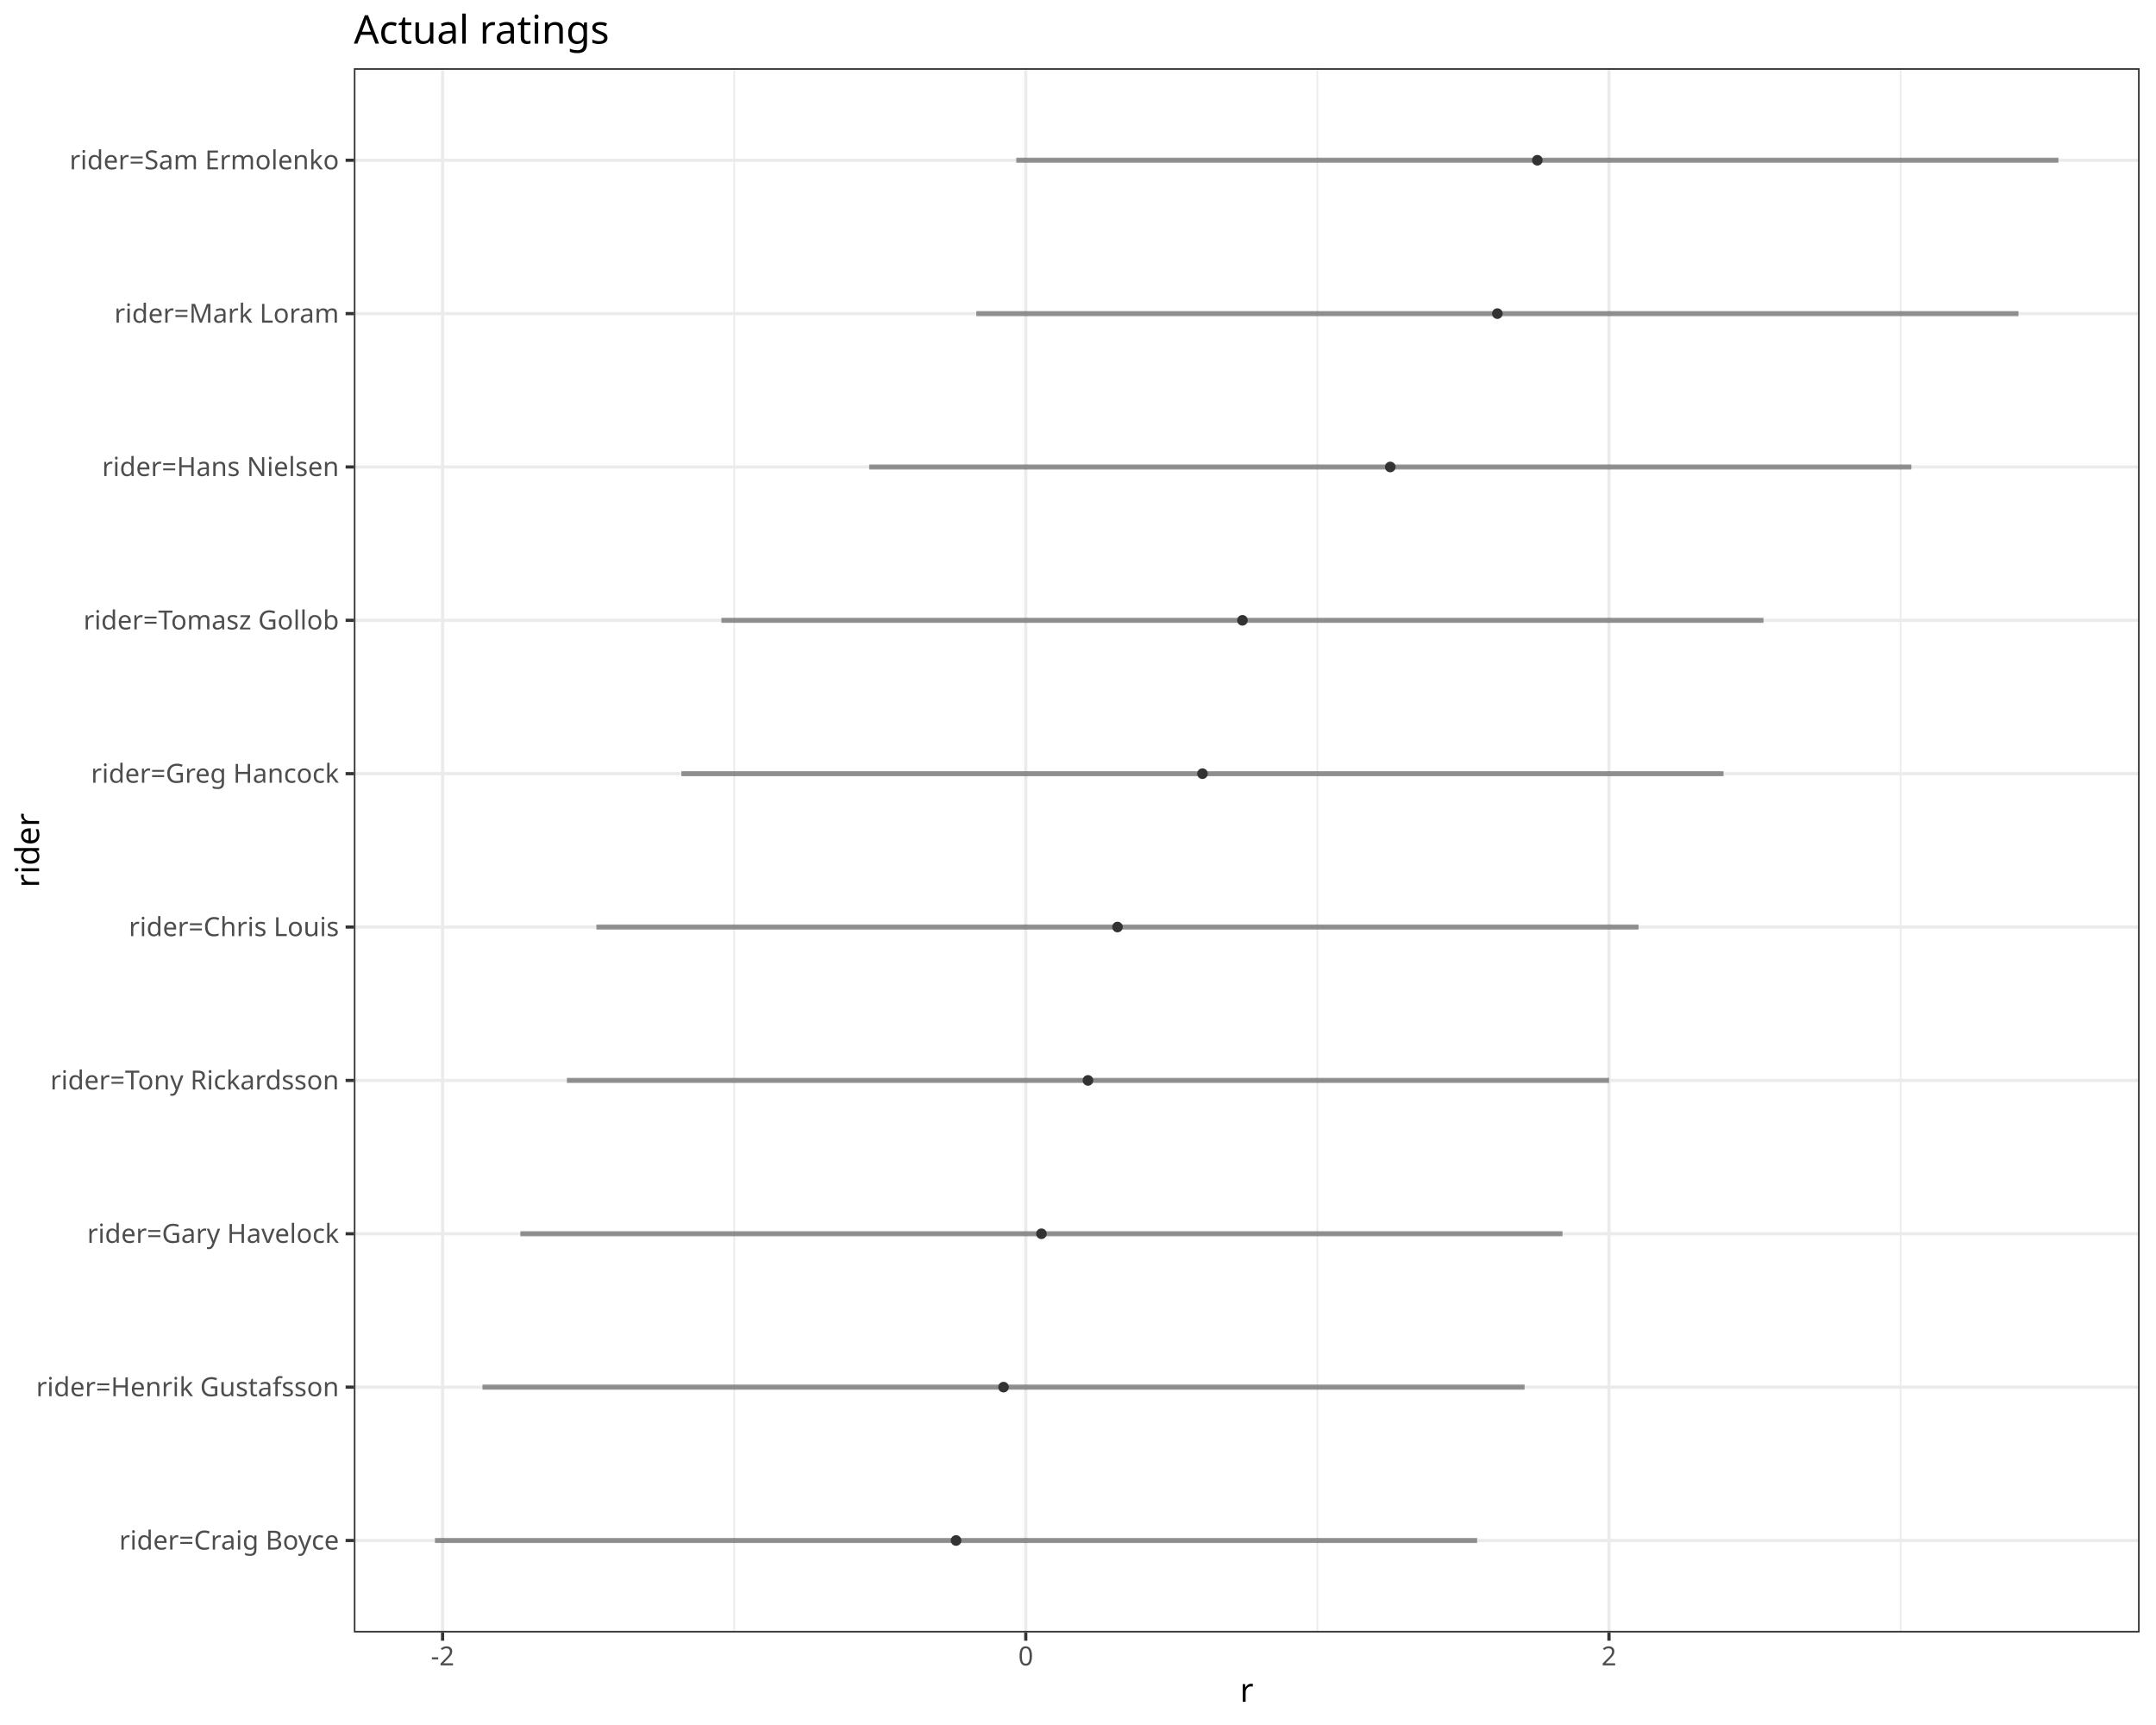
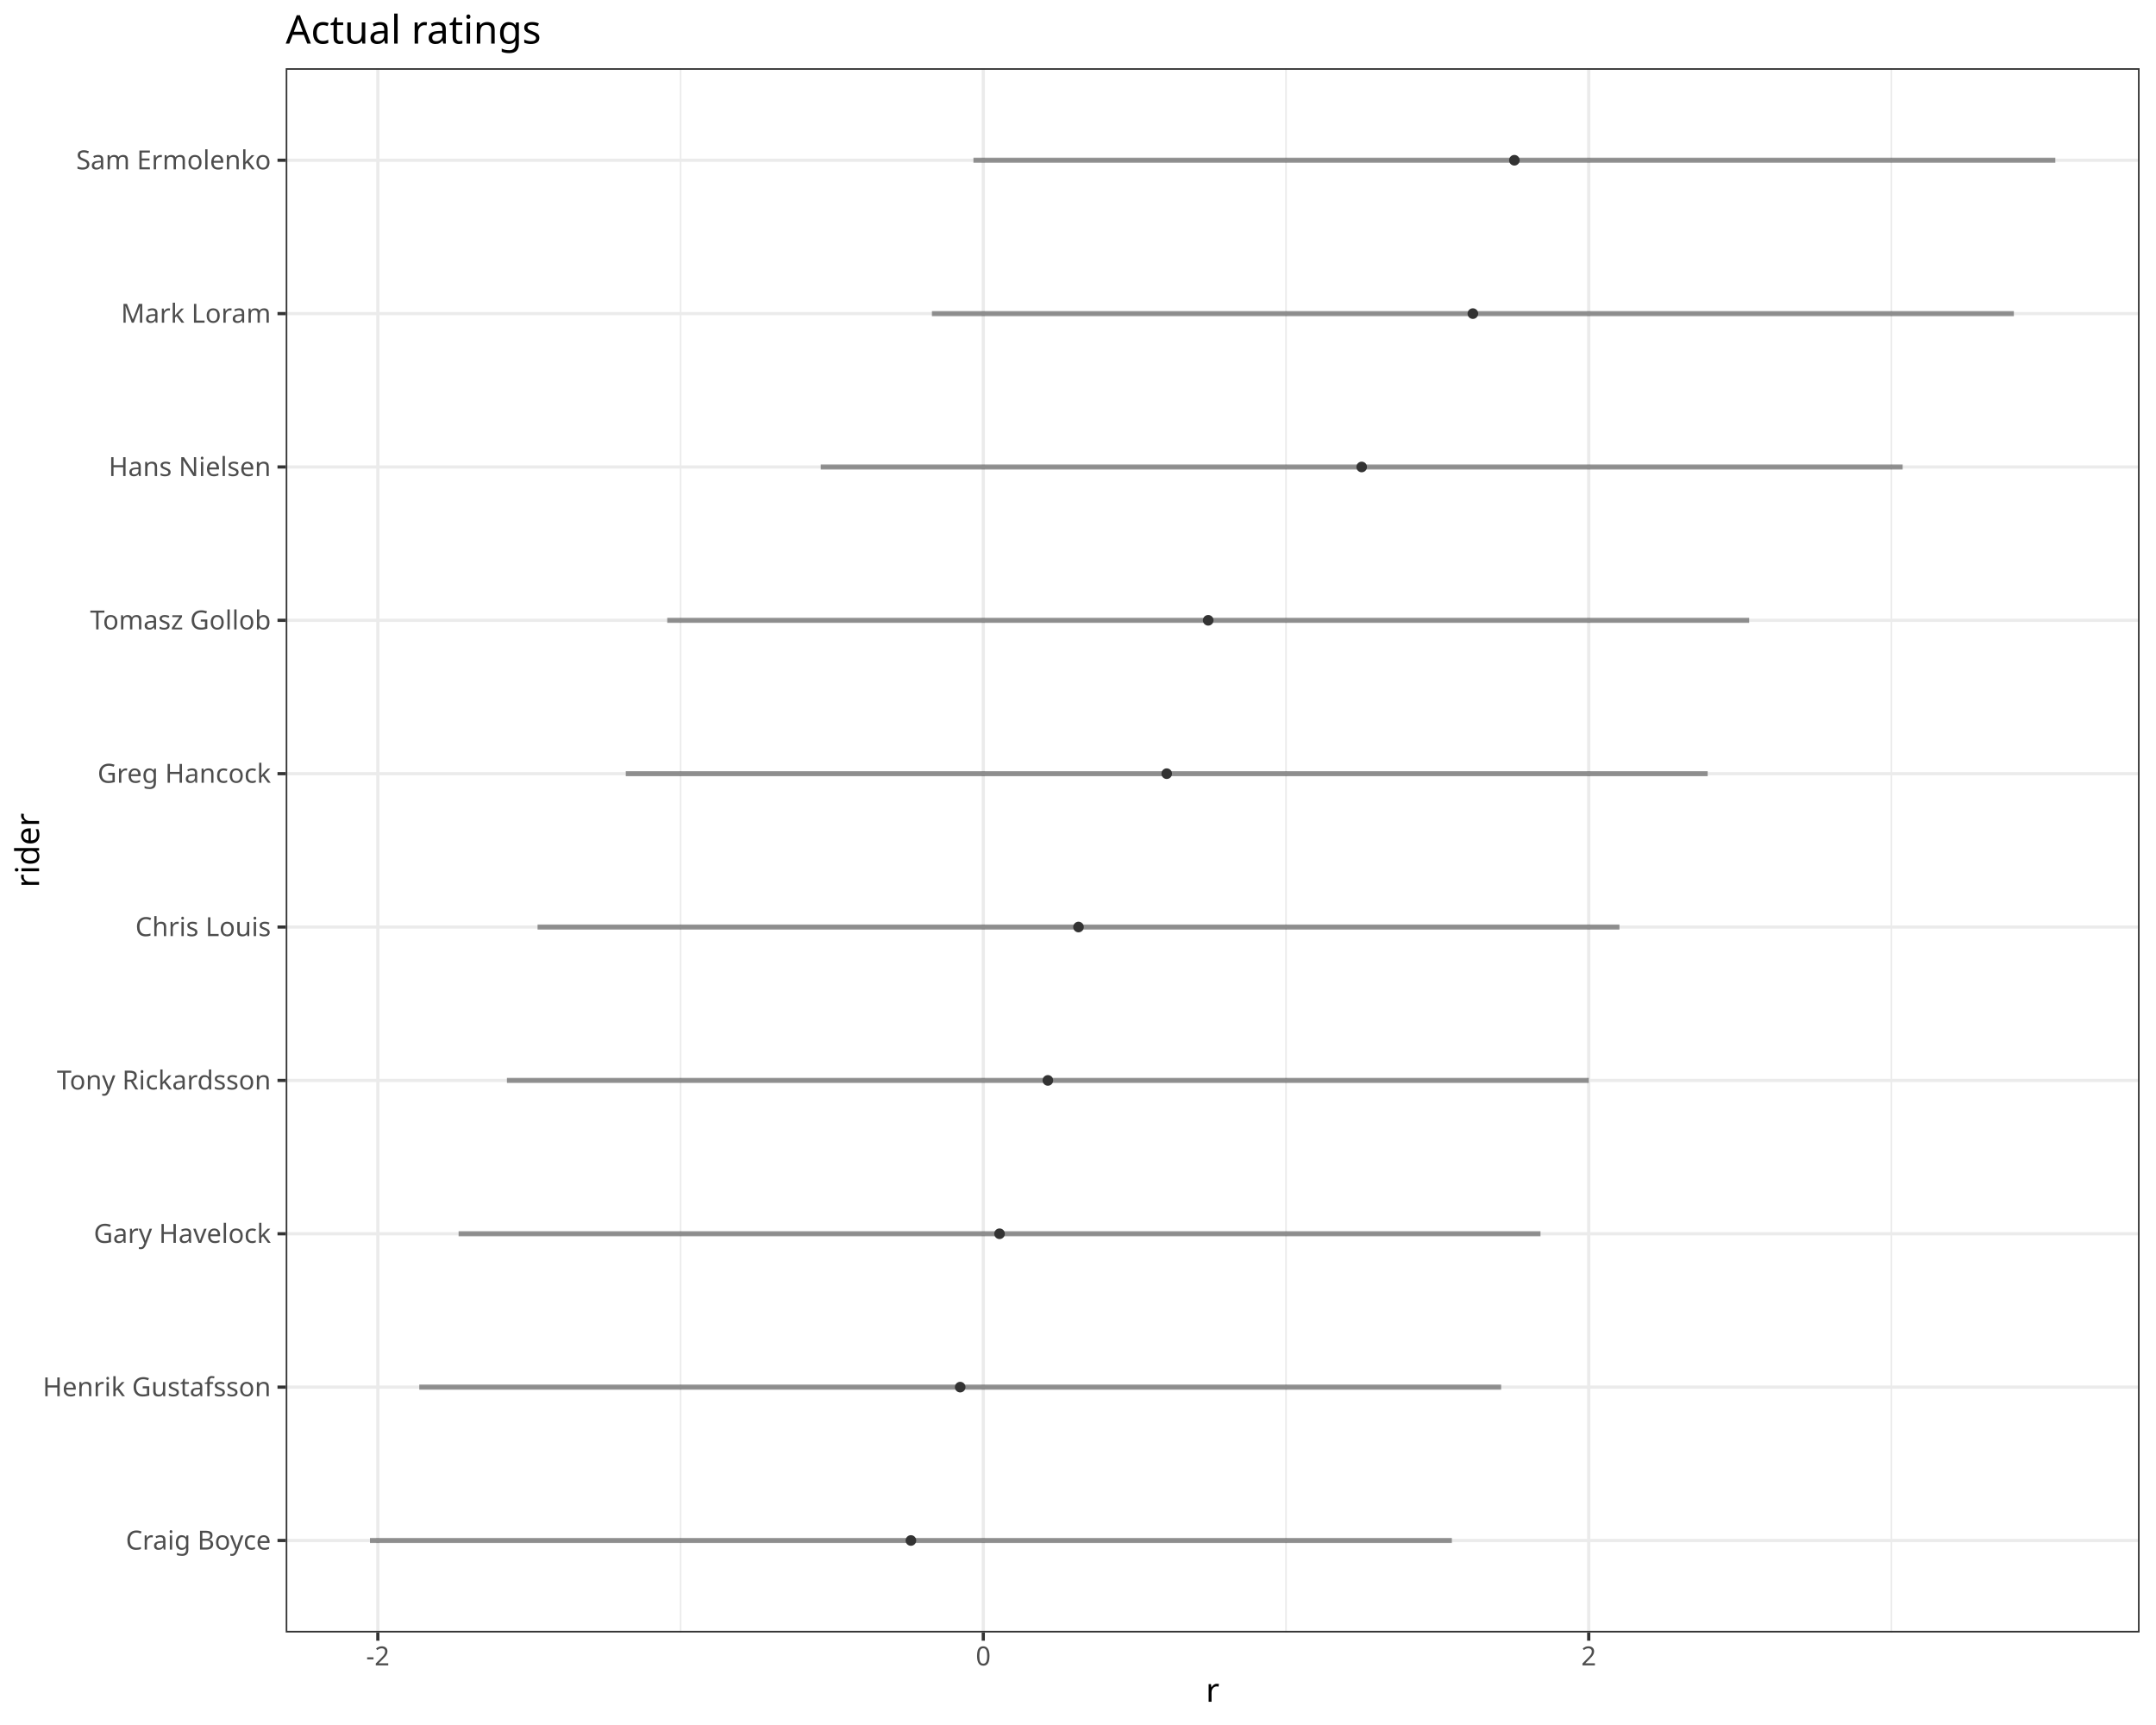
<svg xmlns="http://www.w3.org/2000/svg" class="svglite" data-engine-version="2.0" width="720.00pt" height="576.00pt" viewBox="0 0 720.00 576.00">
  <defs>
    <style type="text/css">
    .svglite line, .svglite polyline, .svglite polygon, .svglite path, .svglite rect, .svglite circle {
      fill: none;
      stroke: #000000;
      stroke-linecap: round;
      stroke-linejoin: round;
      stroke-miterlimit: 10.00;
    }
  </style>
  </defs>
  <rect width="100%" height="100%" style="stroke: none; fill: #FFFFFF;" />
  <defs>
    <clipPath id="cpMC4wMHw3MjAuMDB8MC4wMHw1NzYuMDA=">
      <rect x="0.00" y="0.00" width="720.00" height="576.00" />
    </clipPath>
  </defs>
  <g clip-path="url(#cpMC4wMHw3MjAuMDB8MC4wMHw1NzYuMDA=)">
    <rect x="0.00" y="0.00" width="720.00" height="576.00" style="stroke-width: 1.07; stroke: #FFFFFF; fill: #FFFFFF;" />
  </g>
  <defs>
-     <clipPath id="cpMTE4LjE2fDcxNC41MnwyMi43OHw1NDUuMTE=">
-       <rect x="118.16" y="22.78" width="596.37" height="522.33" />
+     <clipPath id="cpOTUuNDF8NzE0LjUyfDIyLjc4fDU0NS4xMQ==">
+       <rect x="95.41" y="22.78" width="619.11" height="522.33" />
    </clipPath>
  </defs>
-   <g clip-path="url(#cpMTE4LjE2fDcxNC41MnwyMi43OHw1NDUuMTE=)">
-     <rect x="118.16" y="22.78" width="596.37" height="522.33" style="stroke-width: 1.07; stroke: none; fill: #FFFFFF;" />
-     <polyline points="245.18,545.11 245.18,22.78 " style="stroke-width: 0.53; stroke: #EBEBEB; stroke-linecap: butt;" />
-     <polyline points="439.94,545.11 439.94,22.78 " style="stroke-width: 0.53; stroke: #EBEBEB; stroke-linecap: butt;" />
-     <polyline points="634.70,545.11 634.70,22.78 " style="stroke-width: 0.53; stroke: #EBEBEB; stroke-linecap: butt;" />
-     <polyline points="118.16,514.39 714.52,514.39 " style="stroke-width: 1.07; stroke: #EBEBEB; stroke-linecap: butt;" />
-     <polyline points="118.16,463.18 714.52,463.18 " style="stroke-width: 1.07; stroke: #EBEBEB; stroke-linecap: butt;" />
-     <polyline points="118.16,411.97 714.52,411.97 " style="stroke-width: 1.07; stroke: #EBEBEB; stroke-linecap: butt;" />
-     <polyline points="118.16,360.76 714.52,360.76 " style="stroke-width: 1.07; stroke: #EBEBEB; stroke-linecap: butt;" />
-     <polyline points="118.16,309.55 714.52,309.55 " style="stroke-width: 1.07; stroke: #EBEBEB; stroke-linecap: butt;" />
-     <polyline points="118.16,258.34 714.52,258.34 " style="stroke-width: 1.07; stroke: #EBEBEB; stroke-linecap: butt;" />
-     <polyline points="118.16,207.13 714.52,207.13 " style="stroke-width: 1.07; stroke: #EBEBEB; stroke-linecap: butt;" />
-     <polyline points="118.16,155.93 714.52,155.93 " style="stroke-width: 1.07; stroke: #EBEBEB; stroke-linecap: butt;" />
-     <polyline points="118.16,104.72 714.52,104.72 " style="stroke-width: 1.07; stroke: #EBEBEB; stroke-linecap: butt;" />
-     <polyline points="118.16,53.51 714.52,53.51 " style="stroke-width: 1.07; stroke: #EBEBEB; stroke-linecap: butt;" />
-     <polyline points="147.80,545.11 147.80,22.78 " style="stroke-width: 1.07; stroke: #EBEBEB; stroke-linecap: butt;" />
-     <polyline points="342.56,545.11 342.56,22.78 " style="stroke-width: 1.07; stroke: #EBEBEB; stroke-linecap: butt;" />
-     <polyline points="537.32,545.11 537.32,22.78 " style="stroke-width: 1.07; stroke: #EBEBEB; stroke-linecap: butt;" />
-     <line x1="339.39" y1="53.51" x2="687.41" y2="53.51" style="stroke-width: 1.71; stroke: #000000; stroke-opacity: 0.40; stroke-linecap: butt;" />
-     <line x1="326.04" y1="104.72" x2="674.07" y2="104.72" style="stroke-width: 1.71; stroke: #000000; stroke-opacity: 0.40; stroke-linecap: butt;" />
-     <line x1="290.27" y1="155.93" x2="638.30" y2="155.93" style="stroke-width: 1.71; stroke: #000000; stroke-opacity: 0.40; stroke-linecap: butt;" />
-     <line x1="240.90" y1="207.13" x2="588.92" y2="207.13" style="stroke-width: 1.71; stroke: #000000; stroke-opacity: 0.40; stroke-linecap: butt;" />
-     <line x1="227.55" y1="258.34" x2="575.58" y2="258.34" style="stroke-width: 1.71; stroke: #000000; stroke-opacity: 0.40; stroke-linecap: butt;" />
-     <line x1="199.17" y1="309.55" x2="547.20" y2="309.55" style="stroke-width: 1.71; stroke: #000000; stroke-opacity: 0.40; stroke-linecap: butt;" />
-     <line x1="189.32" y1="360.76" x2="537.35" y2="360.76" style="stroke-width: 1.71; stroke: #000000; stroke-opacity: 0.40; stroke-linecap: butt;" />
-     <line x1="173.78" y1="411.97" x2="521.80" y2="411.97" style="stroke-width: 1.71; stroke: #000000; stroke-opacity: 0.40; stroke-linecap: butt;" />
-     <line x1="161.12" y1="463.18" x2="509.14" y2="463.18" style="stroke-width: 1.71; stroke: #000000; stroke-opacity: 0.40; stroke-linecap: butt;" />
-     <line x1="145.26" y1="514.39" x2="493.29" y2="514.39" style="stroke-width: 1.71; stroke: #000000; stroke-opacity: 0.40; stroke-linecap: butt;" />
-     <circle cx="513.40" cy="53.51" r="1.42" style="stroke-width: 0.71; stroke: #333333; fill: #333333;" />
-     <circle cx="500.05" cy="104.72" r="1.42" style="stroke-width: 0.71; stroke: #333333; fill: #333333;" />
-     <circle cx="464.28" cy="155.93" r="1.42" style="stroke-width: 0.71; stroke: #333333; fill: #333333;" />
-     <circle cx="414.91" cy="207.13" r="1.42" style="stroke-width: 0.71; stroke: #333333; fill: #333333;" />
-     <circle cx="401.57" cy="258.34" r="1.42" style="stroke-width: 0.71; stroke: #333333; fill: #333333;" />
-     <circle cx="373.19" cy="309.55" r="1.42" style="stroke-width: 0.71; stroke: #333333; fill: #333333;" />
-     <circle cx="363.33" cy="360.76" r="1.42" style="stroke-width: 0.71; stroke: #333333; fill: #333333;" />
-     <circle cx="347.79" cy="411.97" r="1.42" style="stroke-width: 0.71; stroke: #333333; fill: #333333;" />
-     <circle cx="335.13" cy="463.18" r="1.42" style="stroke-width: 0.71; stroke: #333333; fill: #333333;" />
-     <circle cx="319.28" cy="514.39" r="1.42" style="stroke-width: 0.71; stroke: #333333; fill: #333333;" />
-     <rect x="118.16" y="22.78" width="596.37" height="522.33" style="stroke-width: 1.07; stroke: #333333;" />
+   <g clip-path="url(#cpOTUuNDF8NzE0LjUyfDIyLjc4fDU0NS4xMQ==)">
+     <rect x="95.41" y="22.78" width="619.11" height="522.33" style="stroke-width: 1.07; stroke: none; fill: #FFFFFF;" />
+     <polyline points="227.28,545.11 227.28,22.78 " style="stroke-width: 0.53; stroke: #EBEBEB; stroke-linecap: butt;" />
+     <polyline points="429.47,545.11 429.47,22.78 " style="stroke-width: 0.53; stroke: #EBEBEB; stroke-linecap: butt;" />
+     <polyline points="631.65,545.11 631.65,22.78 " style="stroke-width: 0.53; stroke: #EBEBEB; stroke-linecap: butt;" />
+     <polyline points="95.41,514.39 714.52,514.39 " style="stroke-width: 1.07; stroke: #EBEBEB; stroke-linecap: butt;" />
+     <polyline points="95.41,463.18 714.52,463.18 " style="stroke-width: 1.07; stroke: #EBEBEB; stroke-linecap: butt;" />
+     <polyline points="95.41,411.97 714.52,411.97 " style="stroke-width: 1.07; stroke: #EBEBEB; stroke-linecap: butt;" />
+     <polyline points="95.41,360.76 714.52,360.76 " style="stroke-width: 1.07; stroke: #EBEBEB; stroke-linecap: butt;" />
+     <polyline points="95.41,309.55 714.52,309.55 " style="stroke-width: 1.07; stroke: #EBEBEB; stroke-linecap: butt;" />
+     <polyline points="95.41,258.34 714.52,258.34 " style="stroke-width: 1.07; stroke: #EBEBEB; stroke-linecap: butt;" />
+     <polyline points="95.41,207.13 714.52,207.13 " style="stroke-width: 1.07; stroke: #EBEBEB; stroke-linecap: butt;" />
+     <polyline points="95.41,155.93 714.52,155.93 " style="stroke-width: 1.07; stroke: #EBEBEB; stroke-linecap: butt;" />
+     <polyline points="95.41,104.72 714.52,104.72 " style="stroke-width: 1.07; stroke: #EBEBEB; stroke-linecap: butt;" />
+     <polyline points="95.41,53.51 714.52,53.51 " style="stroke-width: 1.07; stroke: #EBEBEB; stroke-linecap: butt;" />
+     <polyline points="126.18,545.11 126.18,22.78 " style="stroke-width: 1.07; stroke: #EBEBEB; stroke-linecap: butt;" />
+     <polyline points="328.37,545.11 328.37,22.78 " style="stroke-width: 1.07; stroke: #EBEBEB; stroke-linecap: butt;" />
+     <polyline points="530.56,545.11 530.56,22.78 " style="stroke-width: 1.07; stroke: #EBEBEB; stroke-linecap: butt;" />
+     <line x1="325.08" y1="53.51" x2="686.38" y2="53.51" style="stroke-width: 1.71; stroke: #000000; stroke-opacity: 0.40; stroke-linecap: butt;" />
+     <line x1="311.22" y1="104.72" x2="672.53" y2="104.72" style="stroke-width: 1.71; stroke: #000000; stroke-opacity: 0.40; stroke-linecap: butt;" />
+     <line x1="274.09" y1="155.93" x2="635.39" y2="155.93" style="stroke-width: 1.71; stroke: #000000; stroke-opacity: 0.40; stroke-linecap: butt;" />
+     <line x1="222.83" y1="207.13" x2="584.13" y2="207.13" style="stroke-width: 1.71; stroke: #000000; stroke-opacity: 0.40; stroke-linecap: butt;" />
+     <line x1="208.98" y1="258.34" x2="570.28" y2="258.34" style="stroke-width: 1.71; stroke: #000000; stroke-opacity: 0.40; stroke-linecap: butt;" />
+     <line x1="179.52" y1="309.55" x2="540.82" y2="309.55" style="stroke-width: 1.71; stroke: #000000; stroke-opacity: 0.40; stroke-linecap: butt;" />
+     <line x1="169.29" y1="360.76" x2="530.59" y2="360.76" style="stroke-width: 1.71; stroke: #000000; stroke-opacity: 0.40; stroke-linecap: butt;" />
+     <line x1="153.15" y1="411.97" x2="514.45" y2="411.97" style="stroke-width: 1.71; stroke: #000000; stroke-opacity: 0.40; stroke-linecap: butt;" />
+     <line x1="140.01" y1="463.18" x2="501.31" y2="463.18" style="stroke-width: 1.71; stroke: #000000; stroke-opacity: 0.40; stroke-linecap: butt;" />
+     <line x1="123.55" y1="514.39" x2="484.85" y2="514.39" style="stroke-width: 1.71; stroke: #000000; stroke-opacity: 0.40; stroke-linecap: butt;" />
+     <circle cx="505.73" cy="53.51" r="1.42" style="stroke-width: 0.71; stroke: #333333; fill: #333333;" />
+     <circle cx="491.87" cy="104.72" r="1.42" style="stroke-width: 0.71; stroke: #333333; fill: #333333;" />
+     <circle cx="454.74" cy="155.93" r="1.42" style="stroke-width: 0.71; stroke: #333333; fill: #333333;" />
+     <circle cx="403.48" cy="207.13" r="1.42" style="stroke-width: 0.71; stroke: #333333; fill: #333333;" />
+     <circle cx="389.63" cy="258.34" r="1.42" style="stroke-width: 0.71; stroke: #333333; fill: #333333;" />
+     <circle cx="360.17" cy="309.55" r="1.42" style="stroke-width: 0.71; stroke: #333333; fill: #333333;" />
+     <circle cx="349.94" cy="360.76" r="1.42" style="stroke-width: 0.71; stroke: #333333; fill: #333333;" />
+     <circle cx="333.80" cy="411.97" r="1.42" style="stroke-width: 0.71; stroke: #333333; fill: #333333;" />
+     <circle cx="320.66" cy="463.18" r="1.42" style="stroke-width: 0.71; stroke: #333333; fill: #333333;" />
+     <circle cx="304.20" cy="514.39" r="1.42" style="stroke-width: 0.71; stroke: #333333; fill: #333333;" />
+     <rect x="95.41" y="22.78" width="619.11" height="522.33" style="stroke-width: 1.07; stroke: #333333;" />
  </g>
  <g clip-path="url(#cpMC4wMHw3MjAuMDB8MC4wMHw1NzYuMDA=)">
-     <text x="113.22" y="517.42" text-anchor="end" style="font-size: 8.80px; fill: #4D4D4D; font-family: sans;" textLength="70.69px" lengthAdjust="spacingAndGlyphs">rider=Craig Boyce</text>
-     <text x="113.22" y="466.21" text-anchor="end" style="font-size: 8.80px; fill: #4D4D4D; font-family: sans;" textLength="95.15px" lengthAdjust="spacingAndGlyphs">rider=Henrik Gustafsson</text>
-     <text x="113.22" y="415.00" text-anchor="end" style="font-size: 8.80px; fill: #4D4D4D; font-family: sans;" textLength="80.47px" lengthAdjust="spacingAndGlyphs">rider=Gary Havelock</text>
-     <text x="113.22" y="363.79" text-anchor="end" style="font-size: 8.80px; fill: #4D4D4D; font-family: sans;" textLength="93.19px" lengthAdjust="spacingAndGlyphs">rider=Tony Rickardsson</text>
-     <text x="113.22" y="312.58" text-anchor="end" style="font-size: 8.80px; fill: #4D4D4D; font-family: sans;" textLength="66.77px" lengthAdjust="spacingAndGlyphs">rider=Chris Louis</text>
-     <text x="113.22" y="261.37" text-anchor="end" style="font-size: 8.80px; fill: #4D4D4D; font-family: sans;" textLength="79.01px" lengthAdjust="spacingAndGlyphs">rider=Greg Hancock</text>
-     <text x="113.22" y="210.16" text-anchor="end" style="font-size: 8.80px; fill: #4D4D4D; font-family: sans;" textLength="81.94px" lengthAdjust="spacingAndGlyphs">rider=Tomasz Gollob</text>
-     <text x="113.22" y="158.95" text-anchor="end" style="font-size: 8.80px; fill: #4D4D4D; font-family: sans;" textLength="75.09px" lengthAdjust="spacingAndGlyphs">rider=Hans Nielsen</text>
-     <text x="113.22" y="107.75" text-anchor="end" style="font-size: 8.80px; fill: #4D4D4D; font-family: sans;" textLength="69.70px" lengthAdjust="spacingAndGlyphs">rider=Mark Loram</text>
-     <text x="113.22" y="56.54" text-anchor="end" style="font-size: 8.80px; fill: #4D4D4D; font-family: sans;" textLength="85.36px" lengthAdjust="spacingAndGlyphs">rider=Sam Ermolenko</text>
-     <polyline points="115.42,514.39 118.16,514.39 " style="stroke-width: 1.07; stroke: #333333; stroke-linecap: butt;" />
-     <polyline points="115.42,463.18 118.16,463.18 " style="stroke-width: 1.07; stroke: #333333; stroke-linecap: butt;" />
-     <polyline points="115.42,411.97 118.16,411.97 " style="stroke-width: 1.07; stroke: #333333; stroke-linecap: butt;" />
-     <polyline points="115.42,360.76 118.16,360.76 " style="stroke-width: 1.07; stroke: #333333; stroke-linecap: butt;" />
-     <polyline points="115.42,309.55 118.16,309.55 " style="stroke-width: 1.07; stroke: #333333; stroke-linecap: butt;" />
-     <polyline points="115.42,258.34 118.16,258.34 " style="stroke-width: 1.07; stroke: #333333; stroke-linecap: butt;" />
-     <polyline points="115.42,207.13 118.16,207.13 " style="stroke-width: 1.07; stroke: #333333; stroke-linecap: butt;" />
-     <polyline points="115.42,155.93 118.16,155.93 " style="stroke-width: 1.07; stroke: #333333; stroke-linecap: butt;" />
-     <polyline points="115.42,104.72 118.16,104.72 " style="stroke-width: 1.07; stroke: #333333; stroke-linecap: butt;" />
-     <polyline points="115.42,53.51 118.16,53.51 " style="stroke-width: 1.07; stroke: #333333; stroke-linecap: butt;" />
-     <polyline points="147.80,547.85 147.80,545.11 " style="stroke-width: 1.07; stroke: #333333; stroke-linecap: butt;" />
-     <polyline points="342.56,547.85 342.56,545.11 " style="stroke-width: 1.07; stroke: #333333; stroke-linecap: butt;" />
-     <polyline points="537.32,547.85 537.32,545.11 " style="stroke-width: 1.07; stroke: #333333; stroke-linecap: butt;" />
-     <text x="147.80" y="556.10" text-anchor="middle" style="font-size: 8.80px; fill: #4D4D4D; font-family: sans;" textLength="7.82px" lengthAdjust="spacingAndGlyphs">-2</text>
-     <text x="342.56" y="556.10" text-anchor="middle" style="font-size: 8.80px; fill: #4D4D4D; font-family: sans;" textLength="4.89px" lengthAdjust="spacingAndGlyphs">0</text>
-     <text x="537.32" y="556.10" text-anchor="middle" style="font-size: 8.80px; fill: #4D4D4D; font-family: sans;" textLength="4.89px" lengthAdjust="spacingAndGlyphs">2</text>
-     <text x="416.34" y="568.24" text-anchor="middle" style="font-size: 11.00px; font-family: sans;" textLength="3.66px" lengthAdjust="spacingAndGlyphs">r</text>
+     <text x="90.48" y="517.42" text-anchor="end" style="font-size: 8.80px; fill: #4D4D4D; font-family: sans;" textLength="47.94px" lengthAdjust="spacingAndGlyphs">Craig Boyce</text>
+     <text x="90.48" y="466.21" text-anchor="end" style="font-size: 8.80px; fill: #4D4D4D; font-family: sans;" textLength="72.40px" lengthAdjust="spacingAndGlyphs">Henrik Gustafsson</text>
+     <text x="90.48" y="415.00" text-anchor="end" style="font-size: 8.80px; fill: #4D4D4D; font-family: sans;" textLength="57.73px" lengthAdjust="spacingAndGlyphs">Gary Havelock</text>
+     <text x="90.48" y="363.79" text-anchor="end" style="font-size: 8.80px; fill: #4D4D4D; font-family: sans;" textLength="70.45px" lengthAdjust="spacingAndGlyphs">Tony Rickardsson</text>
+     <text x="90.48" y="312.58" text-anchor="end" style="font-size: 8.80px; fill: #4D4D4D; font-family: sans;" textLength="44.02px" lengthAdjust="spacingAndGlyphs">Chris Louis</text>
+     <text x="90.48" y="261.37" text-anchor="end" style="font-size: 8.80px; fill: #4D4D4D; font-family: sans;" textLength="56.26px" lengthAdjust="spacingAndGlyphs">Greg Hancock</text>
+     <text x="90.48" y="210.16" text-anchor="end" style="font-size: 8.80px; fill: #4D4D4D; font-family: sans;" textLength="59.19px" lengthAdjust="spacingAndGlyphs">Tomasz Gollob</text>
+     <text x="90.48" y="158.95" text-anchor="end" style="font-size: 8.80px; fill: #4D4D4D; font-family: sans;" textLength="52.35px" lengthAdjust="spacingAndGlyphs">Hans Nielsen</text>
+     <text x="90.48" y="107.75" text-anchor="end" style="font-size: 8.80px; fill: #4D4D4D; font-family: sans;" textLength="46.96px" lengthAdjust="spacingAndGlyphs">Mark Loram</text>
+     <text x="90.48" y="56.54" text-anchor="end" style="font-size: 8.80px; fill: #4D4D4D; font-family: sans;" textLength="62.62px" lengthAdjust="spacingAndGlyphs">Sam Ermolenko</text>
+     <polyline points="92.67,514.39 95.41,514.39 " style="stroke-width: 1.07; stroke: #333333; stroke-linecap: butt;" />
+     <polyline points="92.67,463.18 95.41,463.18 " style="stroke-width: 1.07; stroke: #333333; stroke-linecap: butt;" />
+     <polyline points="92.67,411.97 95.41,411.97 " style="stroke-width: 1.07; stroke: #333333; stroke-linecap: butt;" />
+     <polyline points="92.67,360.76 95.41,360.76 " style="stroke-width: 1.07; stroke: #333333; stroke-linecap: butt;" />
+     <polyline points="92.67,309.55 95.41,309.55 " style="stroke-width: 1.07; stroke: #333333; stroke-linecap: butt;" />
+     <polyline points="92.67,258.34 95.41,258.34 " style="stroke-width: 1.07; stroke: #333333; stroke-linecap: butt;" />
+     <polyline points="92.67,207.13 95.41,207.13 " style="stroke-width: 1.07; stroke: #333333; stroke-linecap: butt;" />
+     <polyline points="92.67,155.93 95.41,155.93 " style="stroke-width: 1.07; stroke: #333333; stroke-linecap: butt;" />
+     <polyline points="92.67,104.72 95.41,104.72 " style="stroke-width: 1.07; stroke: #333333; stroke-linecap: butt;" />
+     <polyline points="92.67,53.51 95.41,53.51 " style="stroke-width: 1.07; stroke: #333333; stroke-linecap: butt;" />
+     <polyline points="126.18,547.85 126.18,545.11 " style="stroke-width: 1.07; stroke: #333333; stroke-linecap: butt;" />
+     <polyline points="328.37,547.85 328.37,545.11 " style="stroke-width: 1.07; stroke: #333333; stroke-linecap: butt;" />
+     <polyline points="530.56,547.85 530.56,545.11 " style="stroke-width: 1.07; stroke: #333333; stroke-linecap: butt;" />
+     <text x="126.18" y="556.10" text-anchor="middle" style="font-size: 8.80px; fill: #4D4D4D; font-family: sans;" textLength="7.82px" lengthAdjust="spacingAndGlyphs">-2</text>
+     <text x="328.37" y="556.10" text-anchor="middle" style="font-size: 8.80px; fill: #4D4D4D; font-family: sans;" textLength="4.89px" lengthAdjust="spacingAndGlyphs">0</text>
+     <text x="530.56" y="556.10" text-anchor="middle" style="font-size: 8.80px; fill: #4D4D4D; font-family: sans;" textLength="4.89px" lengthAdjust="spacingAndGlyphs">2</text>
+     <text x="404.96" y="568.24" text-anchor="middle" style="font-size: 11.00px; font-family: sans;" textLength="3.66px" lengthAdjust="spacingAndGlyphs">r</text>
    <text transform="translate(13.05,283.95) rotate(-90)" text-anchor="middle" style="font-size: 11.00px; font-family: sans;" textLength="22.00px" lengthAdjust="spacingAndGlyphs">rider</text>
-     <text x="118.16" y="14.56" style="font-size: 13.20px; font-family: sans;" textLength="79.98px" lengthAdjust="spacingAndGlyphs">Actual ratings</text>
+     <text x="95.41" y="14.56" style="font-size: 13.20px; font-family: sans;" textLength="79.98px" lengthAdjust="spacingAndGlyphs">Actual ratings</text>
  </g>
</svg>
